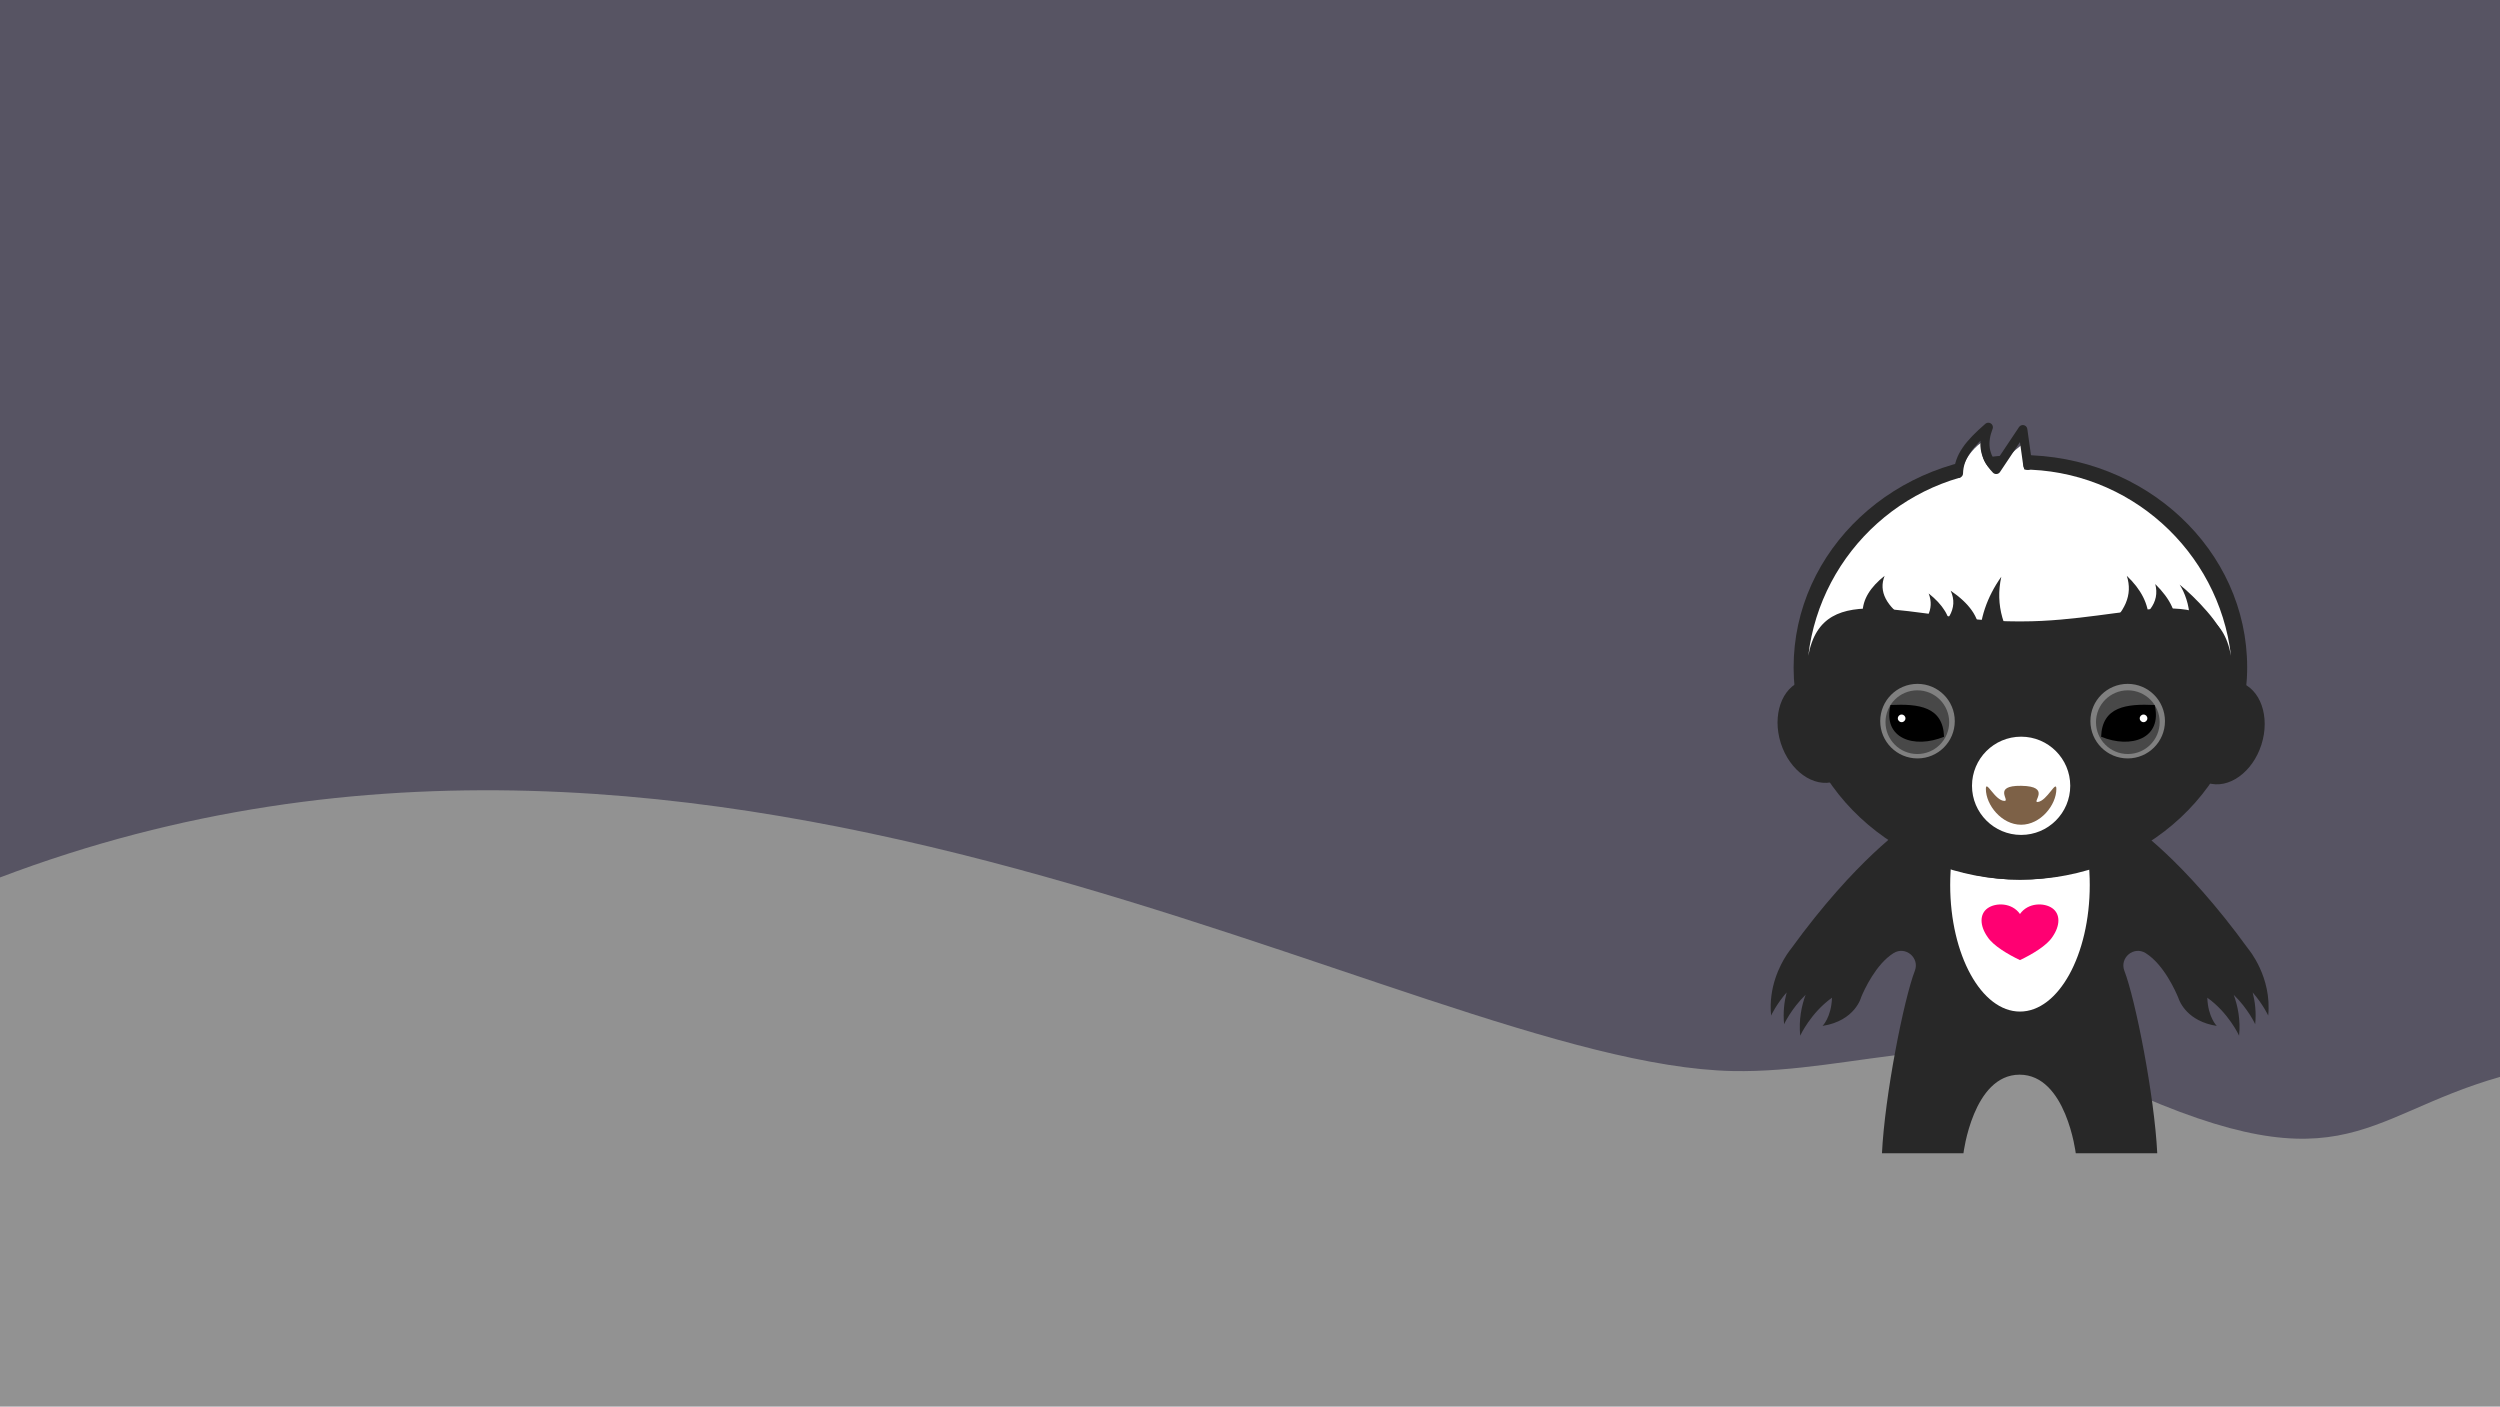
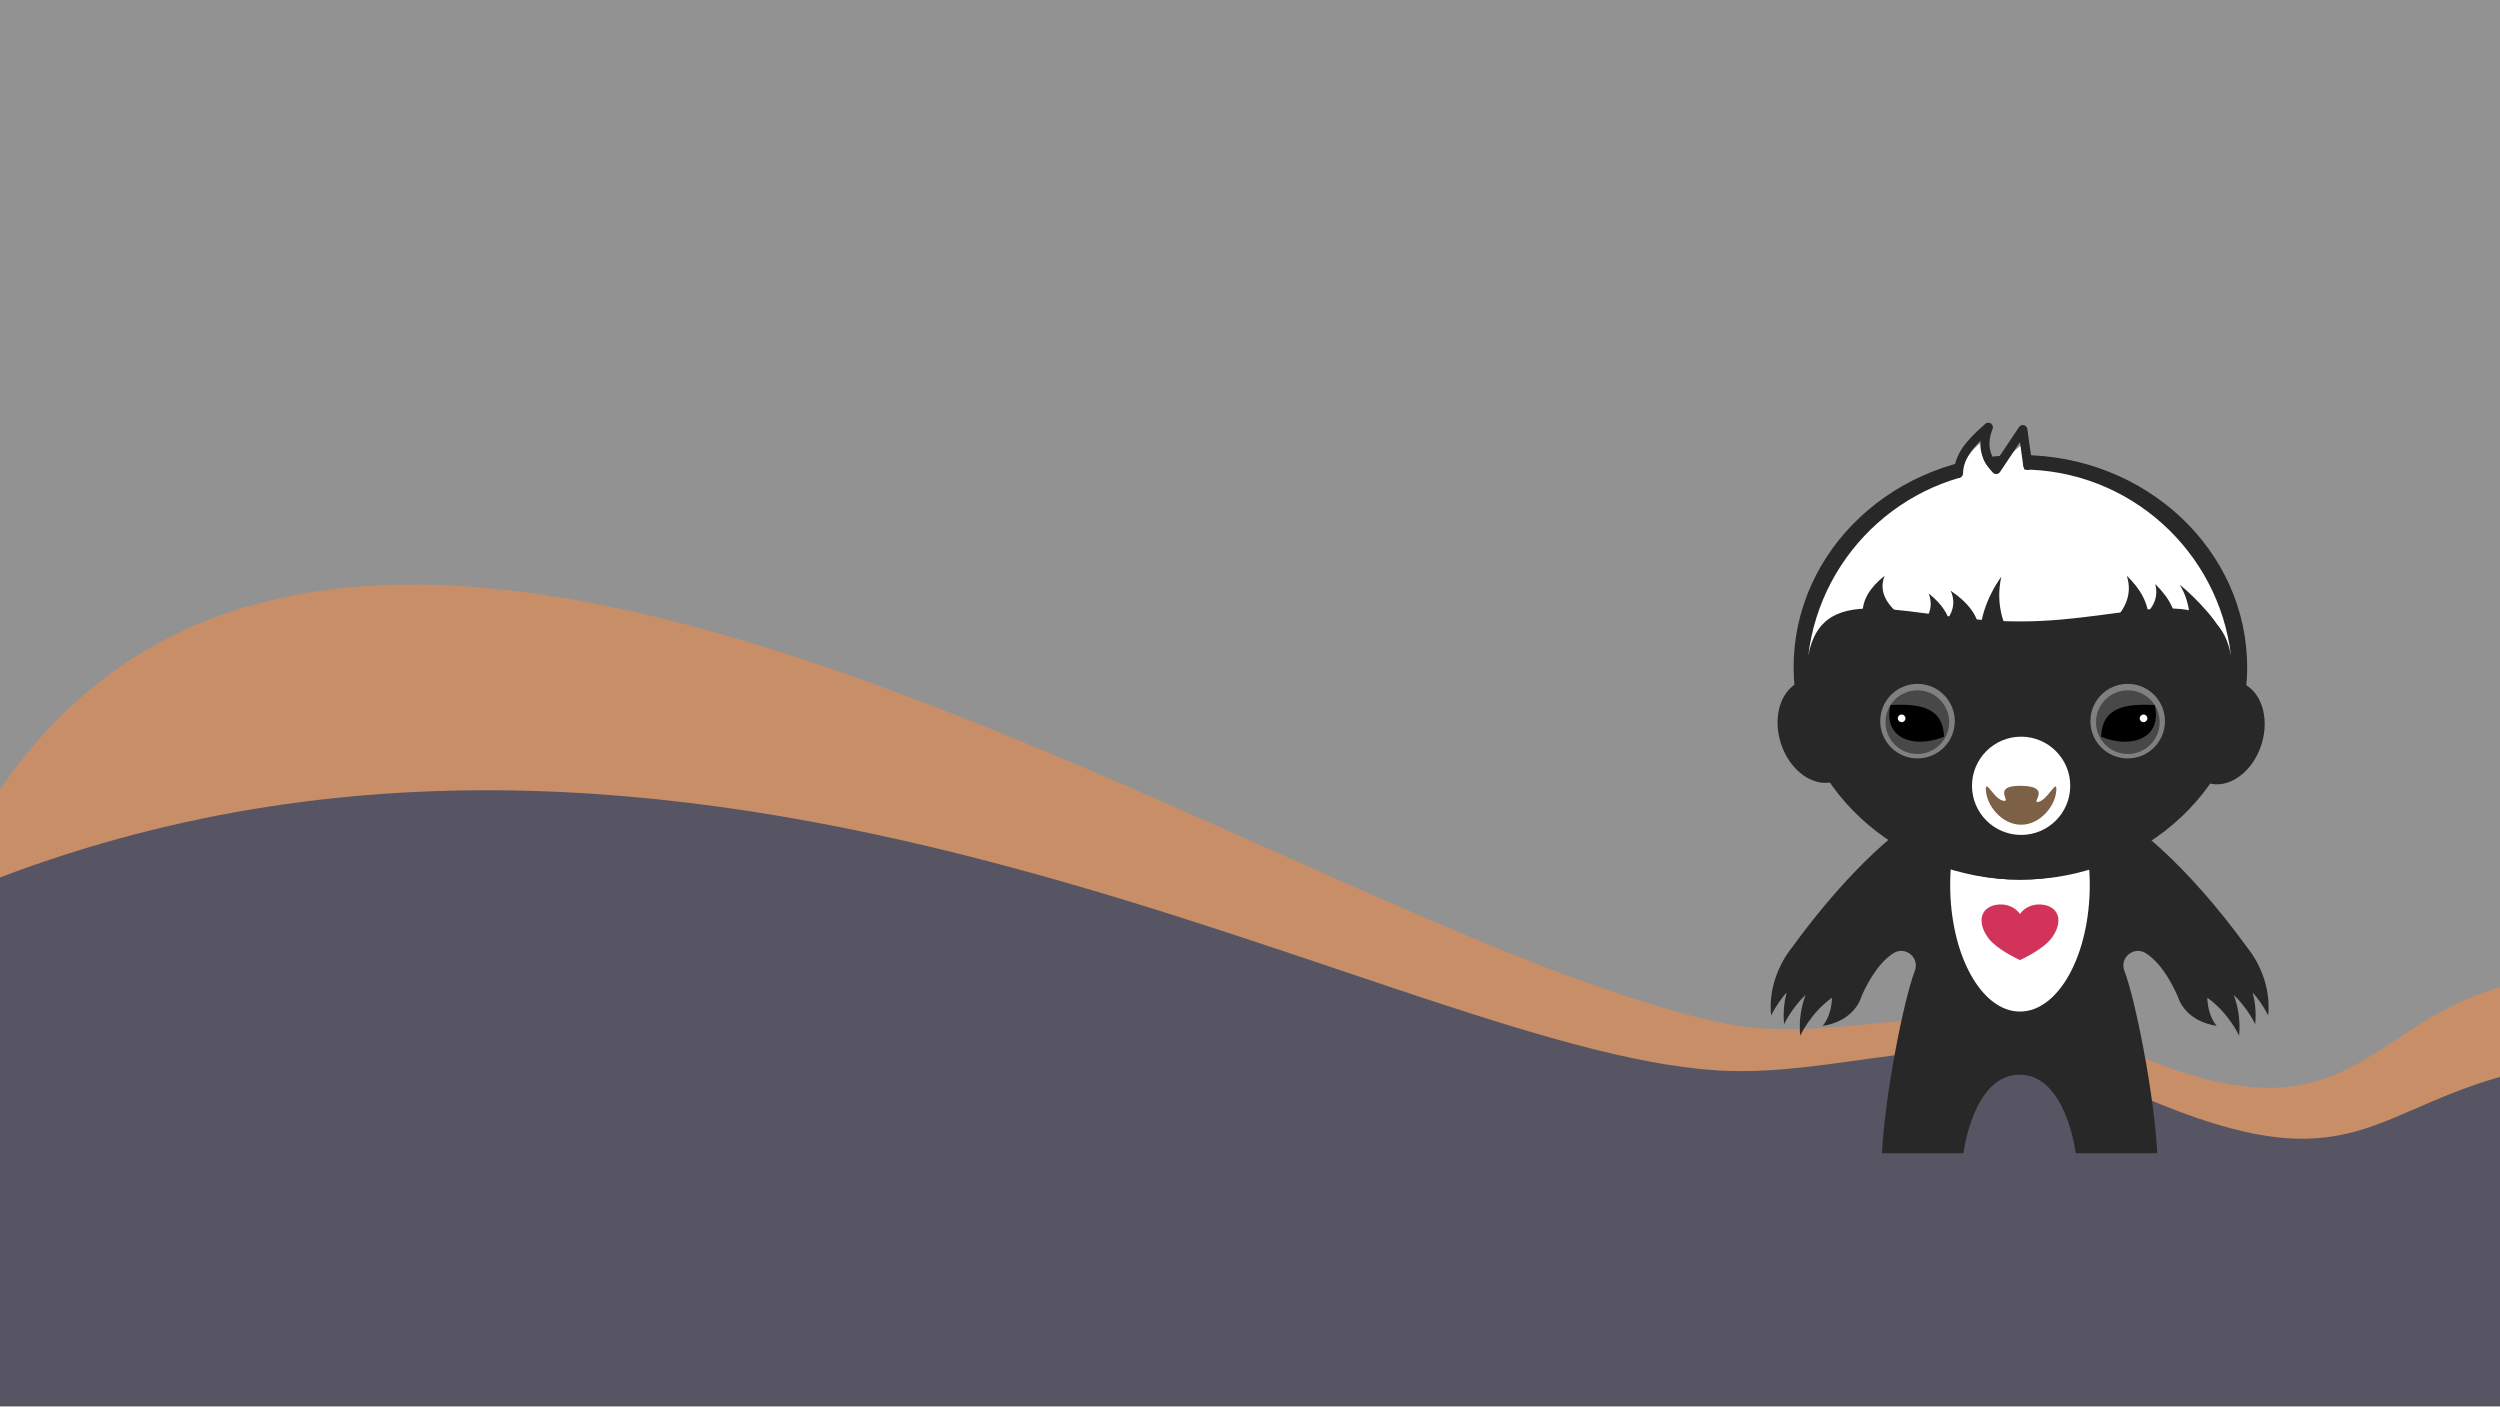
<svg xmlns="http://www.w3.org/2000/svg" width="100%" height="100%" viewBox="0 0 1920 1080" version="1.1" xml:space="preserve" style="fill-rule:evenodd;clip-rule:evenodd;stroke-linecap:round;stroke-linejoin:round;stroke-miterlimit:1.5;">
  <g id="Layer1">
    <g>
-       <rect x="0" y="0" width="1920" height="1080" style="fill:#575463;" />
+       <rect x="0" y="0" width="1920" height="1080" style="fill:#929292;" />
    </g>
-     <path d="M0,673.881c555.196,-210.959 1082.37,143.509 1330.6,148.678c94.659,1.972 187.026,-40.607 281.299,4.498c186.589,89.276 199.34,30.998 308.105,0l0,252.943l-1920,0" style="fill:#929292;" />
+     <path d="M0,606.39c281.823,-412.953 987.909,109.031 1323.73,179.453c92.185,19.332 198.468,-31.108 292.74,13.614c186.59,88.517 194.764,-10.457 303.529,-41.192l0,250.793l-1920,0" style="fill:#ff8c3d;fill-opacity:0.49;" />
+     <path d="M0,673.881c555.196,-210.959 1082.37,143.509 1330.6,148.678c94.659,1.972 187.026,-40.607 281.299,4.498c186.589,89.276 199.34,30.998 308.105,0l0,252.943l-1920,0" style="fill:#575463;" />
    <g>
      <path d="M1726.85,728.981l-0.011,0.004c-50.396,-69.62 -89.447,-95.228 -89.447,-95.228l-86.334,-10.762l-86.336,10.762c0,0 -39.062,25.617 -89.469,95.26l-0.011,-0.004c0,0 -1.28,1.537 -3.081,4.293c-0.026,0.036 -0.051,0.07 -0.077,0.107l0.006,0.004c-5.011,7.691 -14.038,24.882 -11.887,46.524c0,0 3.945,-8.575 11.926,-17.725c-1.825,7.083 -2.837,15.313 -1.938,24.363c0,0 5.427,-11.834 16.489,-22.536c-3.064,8.408 -5.335,19.123 -4.119,31.354c0,0 7.987,-17.485 24.421,-29.162c-0.543,15.078 -7.274,21.667 -7.274,21.667c25.163,-3.954 29.694,-22.087 29.724,-22.21c2.254,-5.39 11.253,-25.235 24.822,-33.697c9.117,-5.686 20.199,3.56 16.335,13.586c-8.522,22.116 -23.083,95.863 -25.242,140.123l62.582,0c0,0 7.348,-60.354 43.129,-60.354c35.779,0 43.127,60.354 43.127,60.354l62.582,0c-2.159,-44.26 -16.72,-118.007 -25.242,-140.123c-3.864,-10.026 7.218,-19.272 16.335,-13.586c14.214,8.865 23.409,30.206 25.092,34.345c1.059,3.24 7.076,18.035 29.527,21.562c0,0 -6.733,-6.589 -7.274,-21.667c16.432,11.677 24.421,29.162 24.421,29.162c1.216,-12.231 -1.055,-22.948 -4.121,-31.354c11.064,10.7 16.489,22.536 16.489,22.536c0.901,-9.05 -0.114,-17.28 -1.936,-24.363c7.979,9.15 11.926,17.725 11.926,17.725c2.938,-29.584 -15.134,-50.96 -15.134,-50.96" style="fill:#282828;fill-rule:nonzero;" />
      <path d="M1604.93,679.677c0,53.683 -23.994,97.205 -53.593,97.205c-29.597,0 -53.591,-43.522 -53.591,-97.205c0,-53.684 23.994,-97.205 53.591,-97.205c29.599,0 53.593,43.521 53.593,97.205" style="fill:#fff;fill-rule:nonzero;" />
      <ellipse cx="1551.66" cy="512.524" rx="174.167" ry="163.063" style="fill:#282828;" />
      <path d="M1551.09,465.91c89.593,0 162.331,-42.246 162.331,47.347c0,89.592 -72.738,162.33 -162.331,162.33c-89.593,0 -162.331,-72.738 -162.331,-162.33c0,-89.593 72.738,-47.347 162.331,-47.347Z" style="fill:#282828;" />
      <path d="M1384.38,522.799c16.012,-5.081 34.511,8.128 41.284,29.477c6.774,21.35 -0.727,42.807 -16.739,47.888c-16.012,5.08 -34.511,-8.129 -41.284,-29.478c-6.774,-21.35 0.726,-42.807 16.739,-47.887Z" style="fill:#282828;" />
      <path d="M1720.06,523.926c-16.012,-5.08 -34.511,8.128 -41.284,29.478c-6.774,21.349 0.727,42.807 16.739,47.887c16.012,5.08 34.511,-8.129 41.284,-29.478c6.774,-21.349 -0.727,-42.807 -16.739,-47.887Z" style="fill:#282828;" />
      <path d="M1501.27,553.839c0,15.814 -12.82,28.633 -28.633,28.633c-15.813,0 -28.633,-12.819 -28.633,-28.633c0,-15.813 12.82,-28.632 28.633,-28.632c15.813,0 28.633,12.819 28.633,28.632" style="fill:#808080;fill-rule:nonzero;" />
      <path d="M1496.98,554.628c0,13.51 -10.952,24.462 -24.462,24.462c-13.51,0 -24.463,-10.952 -24.463,-24.462c0,-13.511 10.953,-24.462 24.463,-24.462c13.51,0 24.462,10.951 24.462,24.462" style="fill:#484848;fill-rule:nonzero;" />
      <path d="M1451.89,541.439c-6.092,25.829 18.226,33.822 41.146,24.374c-0.831,-23.133 -19.363,-25.408 -41.146,-24.374Z" />
      <circle cx="1460.46" cy="551.697" r="2.931" style="fill:#fff;" />
      <path d="M1605.43,553.839c0,15.814 12.82,28.633 28.632,28.633c15.814,0 28.634,-12.819 28.634,-28.633c0,-15.813 -12.82,-28.632 -28.634,-28.632c-15.812,0 -28.632,12.819 -28.632,28.632" style="fill:#808080;fill-rule:nonzero;" />
      <path d="M1609.71,554.628c0,13.51 10.952,24.462 24.461,24.462c13.511,0 24.463,-10.952 24.463,-24.462c0,-13.511 -10.952,-24.462 -24.463,-24.462c-13.509,0 -24.461,10.951 -24.461,24.462" style="fill:#484848;fill-rule:nonzero;" />
      <path d="M1654.8,541.439c6.091,25.829 -18.227,33.822 -41.147,24.374c0.832,-23.133 19.364,-25.408 41.147,-24.374Z" />
      <circle cx="1646.24" cy="551.697" r="2.931" style="fill:#fff;" />
      <path d="M1422.02,464.219c-6.534,-5.038 1.141,-13.829 19.205,-25.364l0,25.364l-19.205,0Z" style="fill:#282828;" />
      <path d="M1551.09,360.564c0.378,-0.003 0.756,-0.004 1.135,-0.004c83.073,0 151.656,62.537 161.196,143.062c-11.418,-61.429 -79.035,-26.387 -160.632,-26.387c-0.567,0 -1.133,-0.001 -1.699,-0.005c-0.566,0.004 -1.132,0.005 -1.698,0.005c-81.598,0 -149.215,-35.042 -160.633,26.387c9.541,-80.525 78.123,-143.062 161.197,-143.062c0.378,0 0.756,0.001 1.134,0.004Z" style="fill:#fff;" />
      <path d="M1430.47,470.588c0.039,-10.25 5.911,-19.667 16.91,-28.351c-4.759,12.072 1.314,23.312 16.909,33.819l-33.819,-5.468Z" style="fill:#282828;" />
      <path d="M1507.48,381.393c-4.778,-11.597 -1.93,-29.494 14.295,-41.666c-1.307,16.556 7.69,28.011 35.586,30.292l-49.881,11.374Z" style="fill:#fff;" />
      <path d="M1527.04,381.63c1.335,-16.387 11.818,-30.723 30.342,-43.256c-9.048,18.72 -0.811,37.442 22.618,56.166l-52.96,-12.91Z" style="fill:#fff;" />
      <path d="M1520.09,493.809c0.038,-18.396 5.91,-35.297 16.909,-50.884c-4.759,21.668 1.315,41.84 16.909,60.697l-33.818,-9.813Z" style="fill:#282828;" />
      <path d="M1650.29,476.34c-0.038,-12.33 -5.91,-23.657 -16.909,-34.103c4.759,14.521 -1.315,28.041 -16.91,40.679l33.819,-6.576Z" style="fill:#282828;" />
      <path d="M1498.11,484.116c-0.039,-10.25 -5.911,-19.667 -16.909,-28.352c4.759,12.073 -1.315,23.312 -16.91,33.819l33.819,-5.467Z" style="fill:#282828;" />
      <path d="M1670.75,482.748c1.604,-11.311 -3.852,-22.715 -15.514,-34.199c3.707,14.14 -5.314,25.482 -25.523,34.367l41.037,-0.168Z" style="fill:#282828;" />
      <path d="M1520.09,485.546c-0.051,-11.531 -7.684,-22.125 -21.983,-31.895c6.187,13.581 -1.709,26.226 -21.982,38.046l43.965,-6.151Z" style="fill:#282828;" />
      <path d="M1707.79,491.274c-0.039,-10.25 -22.821,-33.589 -33.819,-42.273c7.82,12.072 14.074,38.53 -5.073,49.037l38.892,-6.764Z" style="fill:#282828;" />
      <circle cx="1552.22" cy="603.496" r="37.724" style="fill:#fff;" />
      <path d="M1504.11,363.526c0.316,-12.772 8.185,-22.614 22.93,-35.386c-4.131,10.806 -4.259,21.613 6.046,32.42l20.434,-30.617l3.833,27.461" style="fill:none;stroke:#282828;stroke-width:7px;" />
      <path d="M1579.29,605.893c0,-7.33 -7.052,9.134 -14.266,10.034c-4.921,0.614 10.911,-12.128 -12.807,-12.426c-22.366,-0.28 -8.096,11.671 -12.825,11.596c-7.298,-0.118 -14.247,-16.684 -14.247,-9.204c0,12.329 12.12,27.506 27.072,27.506c14.952,0 27.073,-15.177 27.073,-27.506" style="fill:#7d6147;fill-rule:nonzero;" />
    </g>
-     <path d="M1551.34,701.946c6.213,-8.853 18.639,-8.853 24.852,-4.426c6.213,4.426 6.213,13.28 0,22.133c-4.35,6.64 -15.533,13.28 -24.852,17.707c-9.32,-4.427 -20.503,-11.067 -24.852,-17.707c-6.213,-8.853 -6.213,-17.707 0,-22.133c6.213,-4.427 18.639,-4.427 24.852,4.426Z" style="fill:#ff0072;" />
+     <path d="M1551.34,701.946c6.213,-8.853 18.639,-8.853 24.852,-4.426c6.213,4.426 6.213,13.28 0,22.133c-4.35,6.64 -15.533,13.28 -24.852,17.707c-9.32,-4.427 -20.503,-11.067 -24.852,-17.707c-6.213,-8.853 -6.213,-17.707 0,-22.133c6.213,-4.427 18.639,-4.427 24.852,4.426Z" style="fill:#d1335b;" />
  </g>
  <g id="Layer2" />
</svg>
